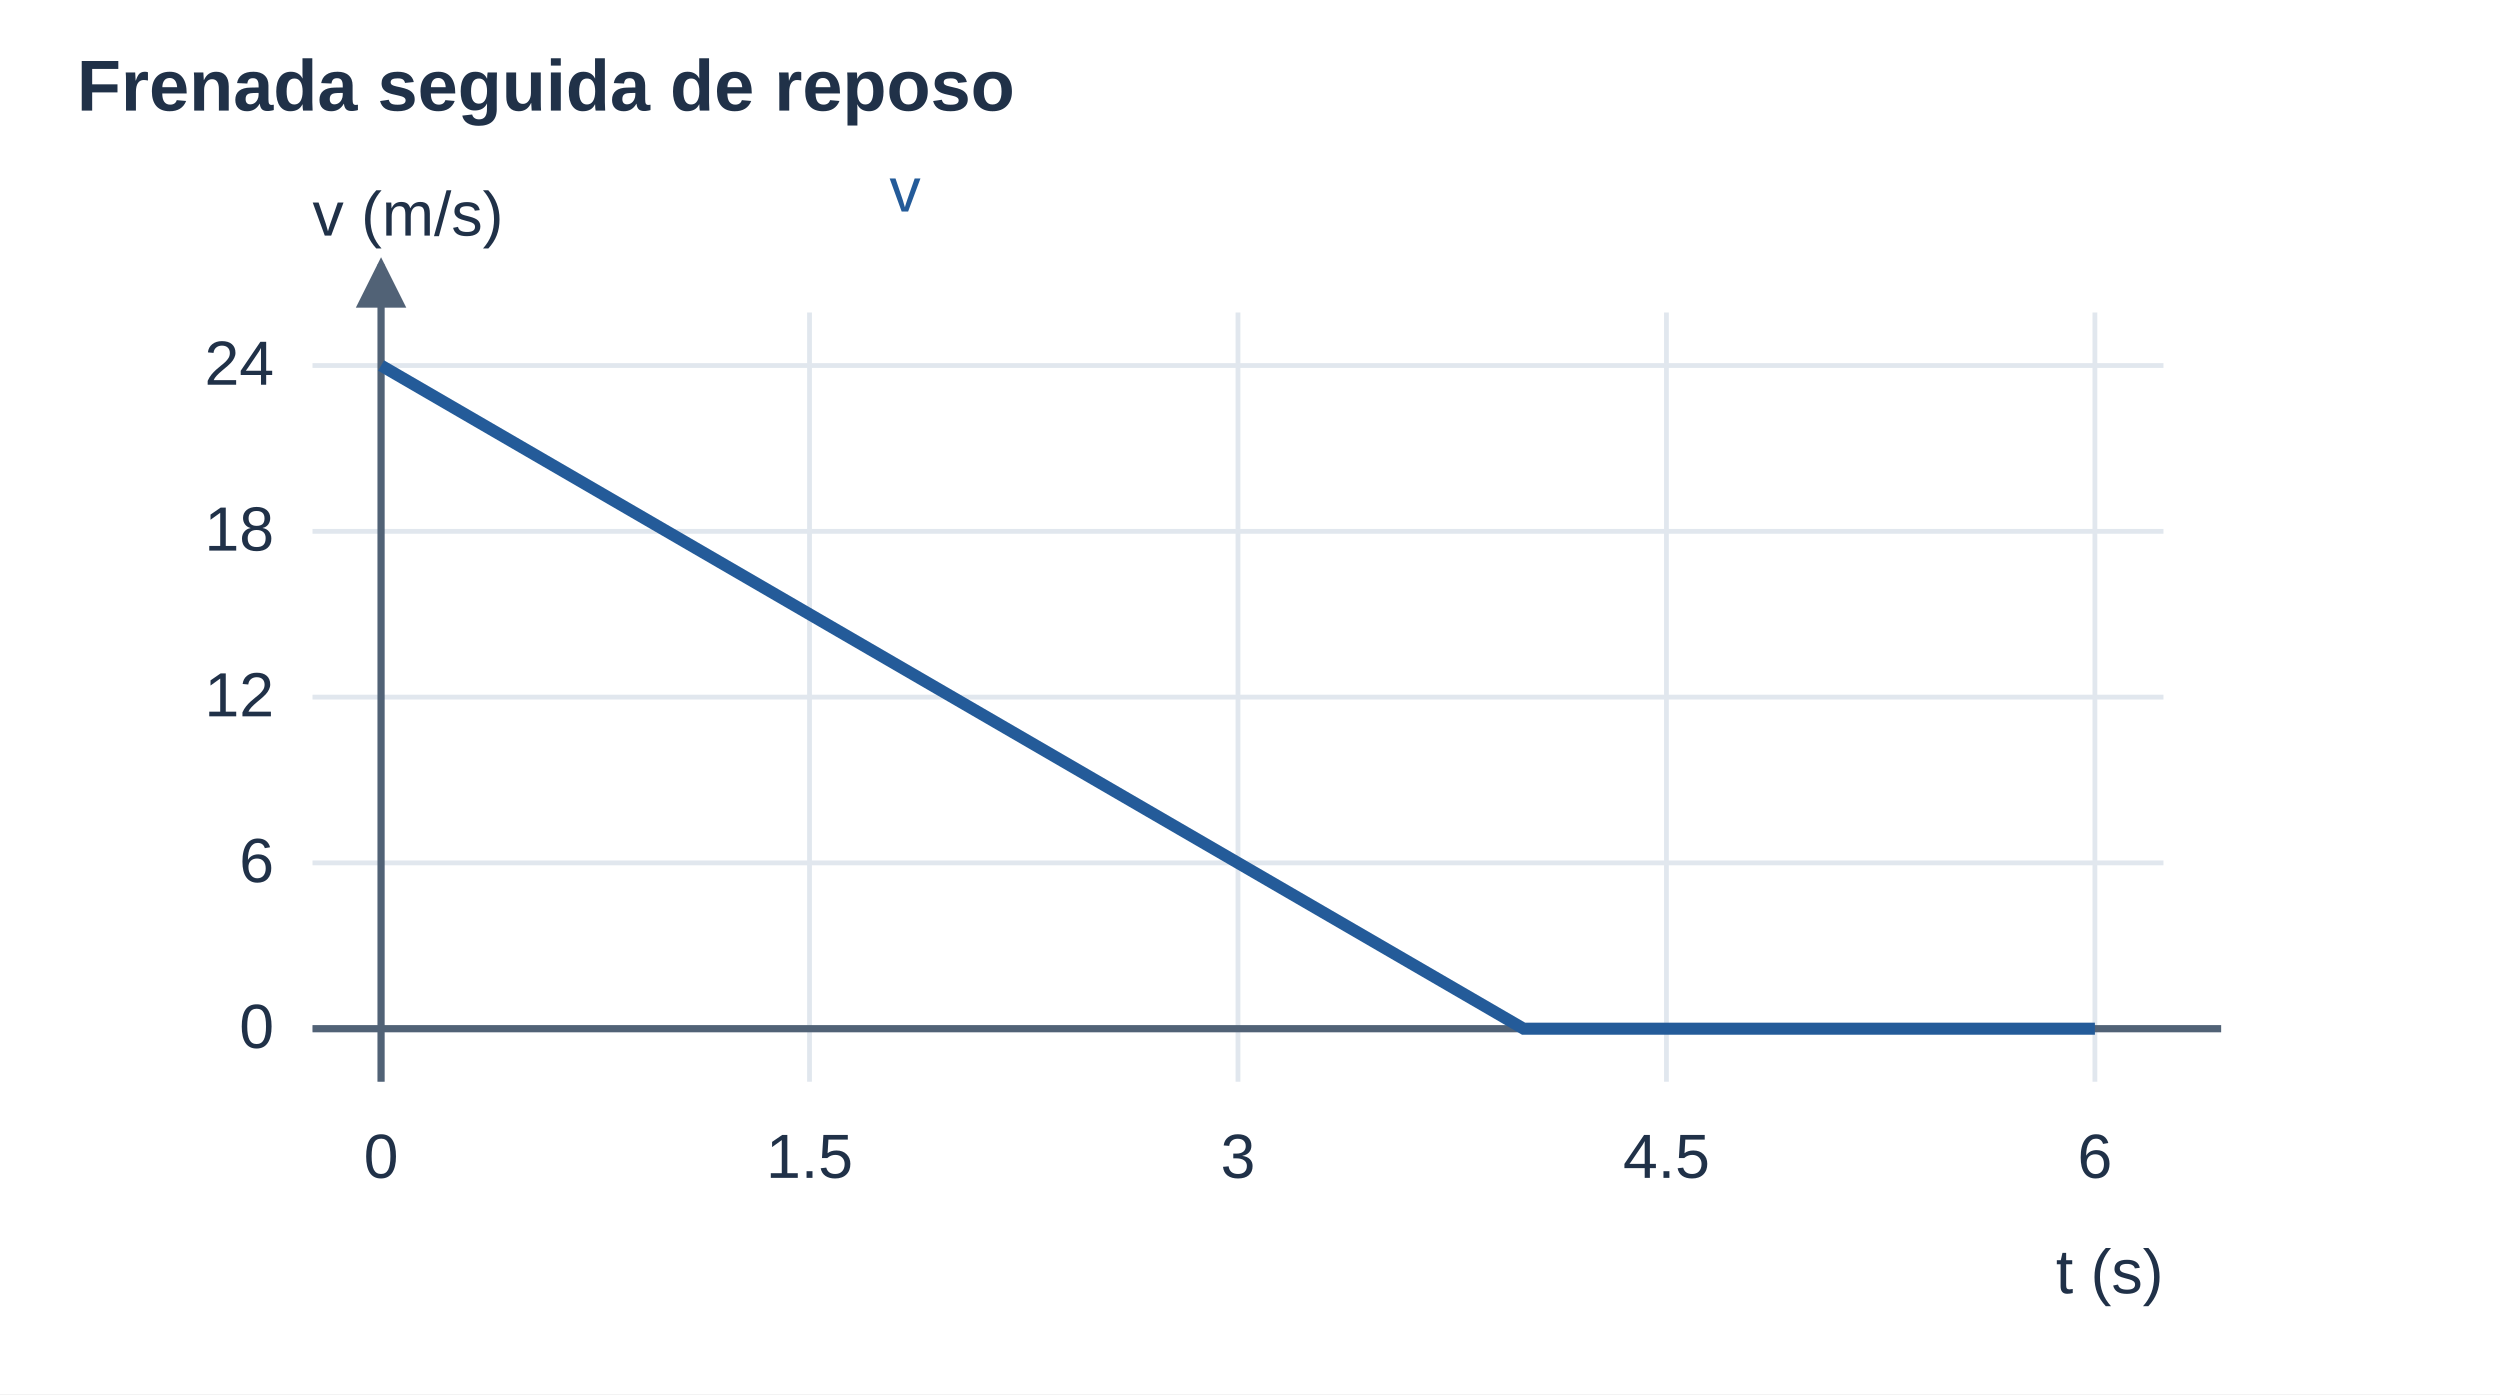
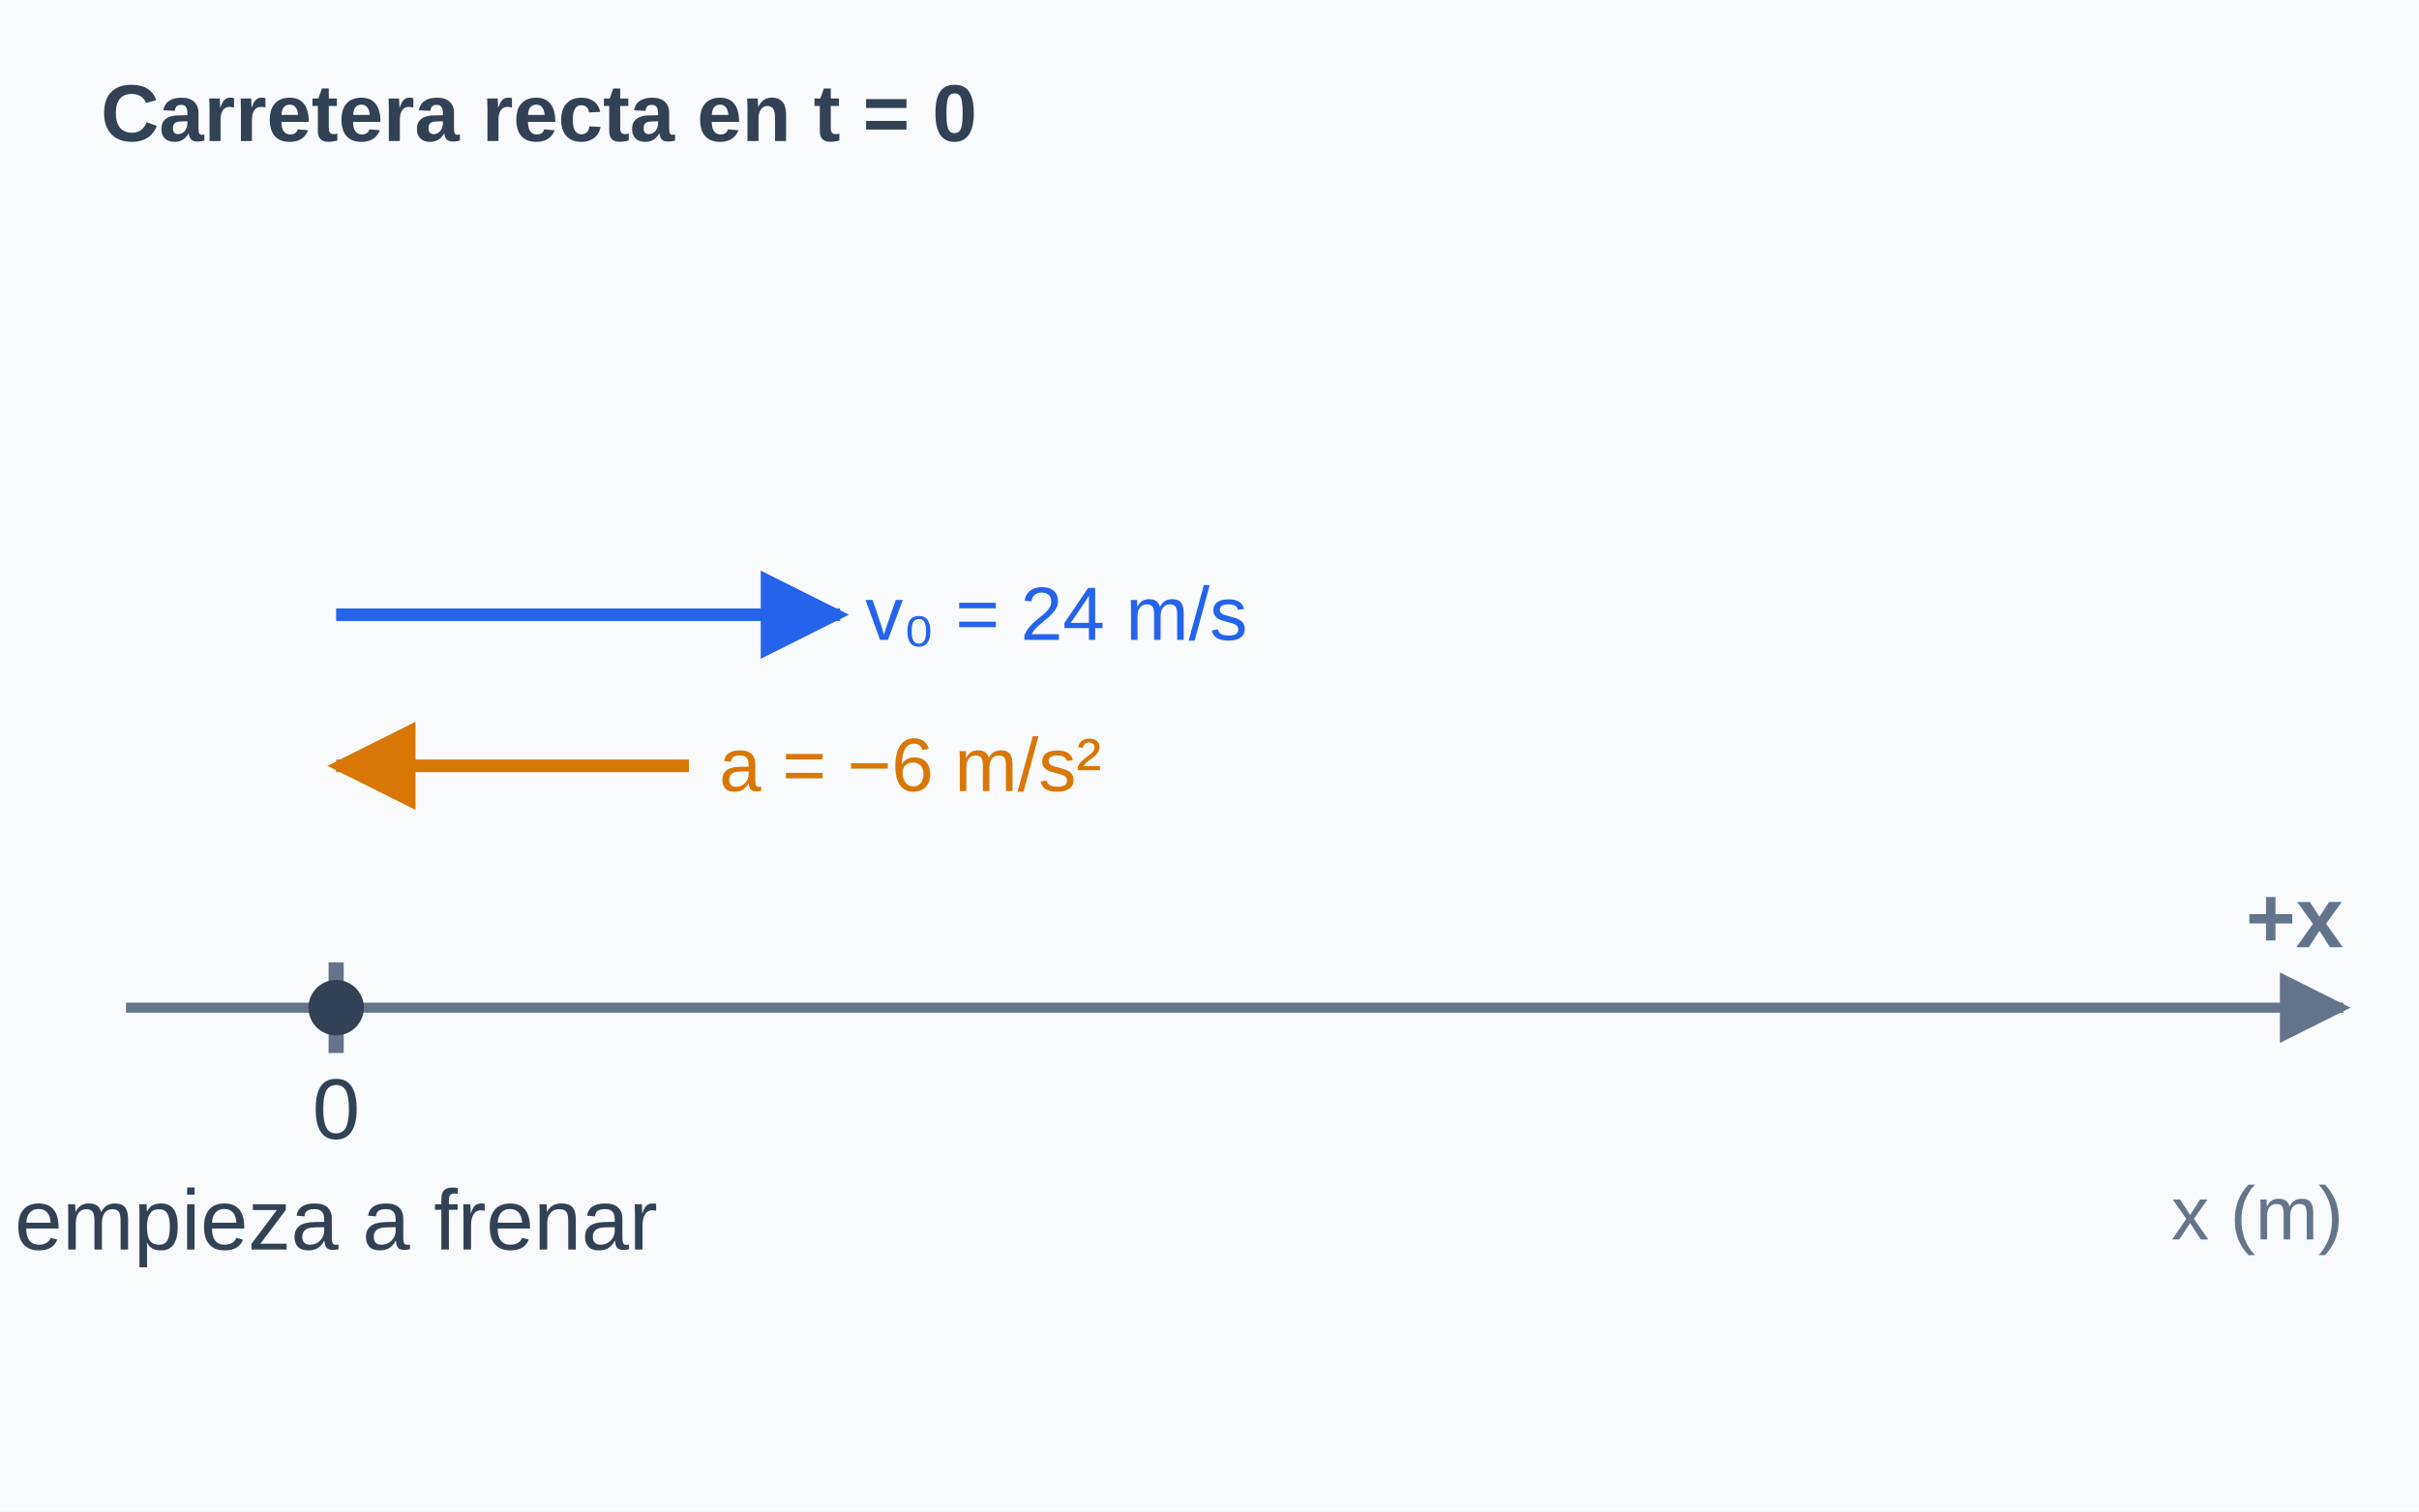
- <svg xmlns="http://www.w3.org/2000/svg" viewBox="0 0 520 290" role="img" aria-labelledby="title desc" style="max-width:100%;height:auto">
+ <svg xmlns="http://www.w3.org/2000/svg" viewBox="0 0 480 300" role="img" aria-labelledby="title desc">
  <defs>
-     <marker id="arrow" markerWidth="7" markerHeight="7" refX="6" refY="3.5" orient="auto-start-reverse">
-       <path d="M0 0 L7 3.5 L0 7Z" fill="context-stroke" />
+     <marker id="a-axis" viewBox="0 0 10 10" refX="9" refY="5" markerWidth="7" markerHeight="7" orient="auto-start-reverse">
+       <path d="M0 0 L10 5 L0 10 Z" fill="#64748b" />
+     </marker>
+     <marker id="a-blue" viewBox="0 0 10 10" refX="9" refY="5" markerWidth="7" markerHeight="7" orient="auto-start-reverse">
+       <path d="M0 0 L10 5 L0 10 Z" fill="#2563eb" />
+     </marker>
+     <marker id="a-amber" viewBox="0 0 10 10" refX="9" refY="5" markerWidth="7" markerHeight="7" orient="auto-start-reverse">
+       <path d="M0 0 L10 5 L0 10 Z" fill="#d97706" />
+     </marker>
+     <marker id="a-green" viewBox="0 0 10 10" refX="9" refY="5" markerWidth="7" markerHeight="7" orient="auto-start-reverse">
+       <path d="M0 0 L10 5 L0 10 Z" fill="#16a34a" />
+     </marker>
+     <marker id="a-red" viewBox="0 0 10 10" refX="9" refY="5" markerWidth="7" markerHeight="7" orient="auto-start-reverse">
+       <path d="M0 0 L10 5 L0 10 Z" fill="#dc2626" />
+     </marker>
+     <marker id="a-grey" viewBox="0 0 10 10" refX="9" refY="5" markerWidth="7" markerHeight="7" orient="auto-start-reverse">
+       <path d="M0 0 L10 5 L0 10 Z" fill="#94a3b8" />
    </marker>
  </defs>
-   <rect width="100%" height="100%" fill="white" />
-   <g font-family="Arial,sans-serif" font-size="13" fill="#203148">
-     <text x="16" y="23" font-size="15" font-weight="bold">Frenada seguida de reposo</text>
-     <path d="M79.26 65V225 M65 213.97H450" stroke="#e1e7ee" fill="none" />
-     <text x="79.26" y="245" text-anchor="middle">0</text>
-     <text x="57" y="217.97" text-anchor="end">0</text>
-     <path d="M168.38 65V225 M65 179.48H450" stroke="#e1e7ee" fill="none" />
-     <text x="168.38" y="245" text-anchor="middle">1.5</text>
-     <text x="57" y="183.48" text-anchor="end">6</text>
-     <path d="M257.50 65V225 M65 145.00H450" stroke="#e1e7ee" fill="none" />
-     <text x="257.50" y="245" text-anchor="middle">3</text>
-     <text x="57" y="149.00" text-anchor="end">12</text>
-     <path d="M346.62 65V225 M65 110.52H450" stroke="#e1e7ee" fill="none" />
-     <text x="346.62" y="245" text-anchor="middle">4.5</text>
-     <text x="57" y="114.52" text-anchor="end">18</text>
-     <path d="M435.74 65V225 M65 76.03H450" stroke="#e1e7ee" fill="none" />
-     <text x="435.74" y="245" text-anchor="middle">6</text>
-     <text x="57" y="80.03" text-anchor="end">24</text>
-     <path d="M65 213.97H462 M79.26 225V55" stroke="#516276" stroke-width="1.5" fill="none" marker-end="url(#arrow)" />
-     <text x="450" y="269" text-anchor="end">t (s)</text>
-     <text x="65" y="49">v (m/s)</text>
-     <polyline points="79.26,76.03 316.91,213.97 435.74,213.97" fill="none" stroke="#245b99" stroke-width="2.5" />
-     <text x="185" y="44" fill="#245b99">v</text>
+   <rect width="480" height="300" fill="#f8fafc" />
+   <g font-family="Arial, sans-serif">
+     <path d="M25.0 200.0 L465.0 200.0" fill="none" stroke="#64748b" stroke-width="2" marker-end="url(#a-axis)" />
+     <text x="465.0" y="188.0" font-size="17" text-anchor="end" fill="#64748b" font-weight="bold">+x</text>
+     <path d="M66.7 194.0 L66.7 206.0" fill="none" stroke="#64748b" stroke-width="2" />
+     <text x="66.7" y="226.0" font-size="17" text-anchor="middle" fill="#334155">0</text>
+     <path d="M66.7 191.0 L66.7 209.0" fill="none" stroke="#64748b" stroke-width="3" />
+     <text x="465.0" y="246.0" font-size="15" text-anchor="end" fill="#64748b">x (m)</text>
+     <circle cx="66.7" cy="200.0" r="5.5" fill="#334155" />
+     <text x="66.7" y="248.0" font-size="17" text-anchor="middle" fill="#334155">empieza a frenar</text>
+     <path d="M66.7 122.0 L166.7 122.0" fill="none" stroke="#2563eb" stroke-width="2.5" marker-end="url(#a-blue)" />
+     <text x="171.7" y="127.0" font-size="15" text-anchor="start" fill="#2563eb">v₀ = 24 m/s</text>
+     <path d="M136.7 152.0 L66.7 152.0" fill="none" stroke="#d97706" stroke-width="2.5" marker-end="url(#a-amber)" />
+     <text x="142.7" y="157.0" font-size="15" text-anchor="start" fill="#d97706">a = −6 m/s²</text>
+     <text x="20.0" y="28.0" font-size="16" text-anchor="start" fill="#334155" font-weight="bold">Carretera recta en t = 0</text>
  </g>
</svg>
